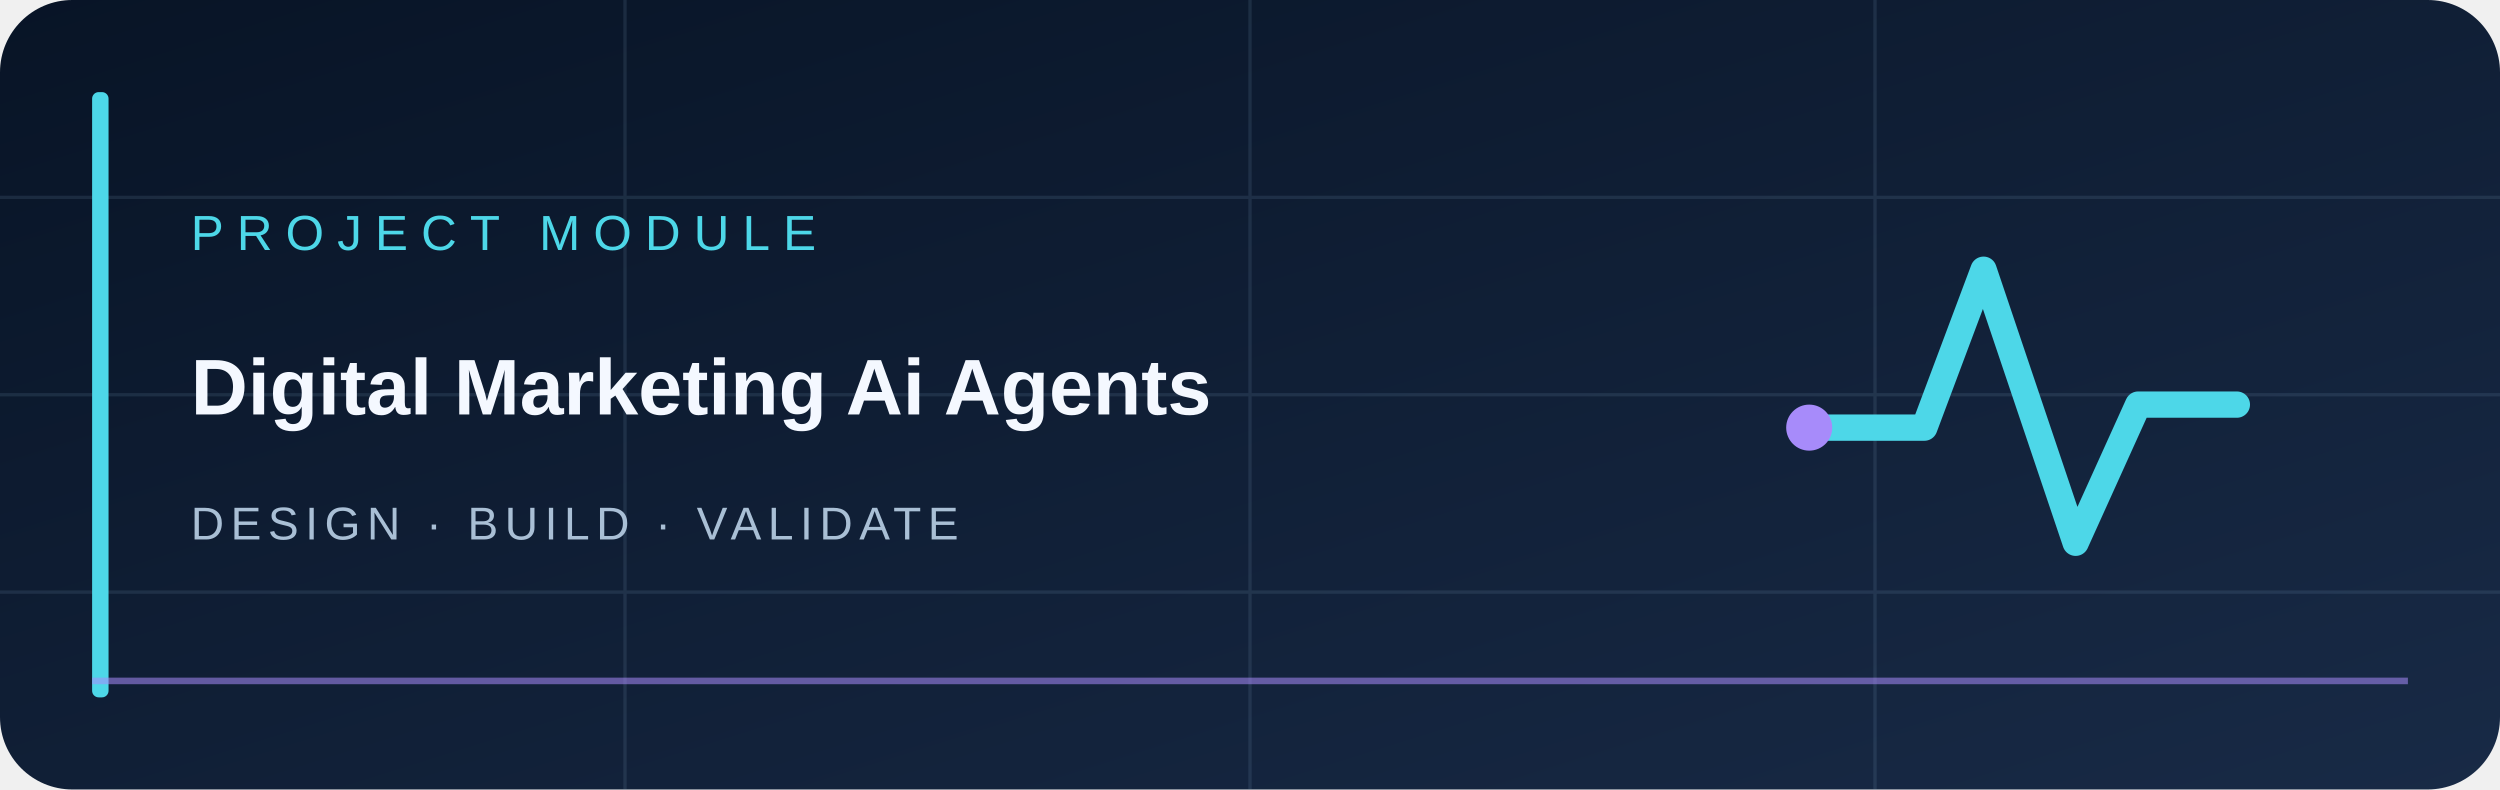
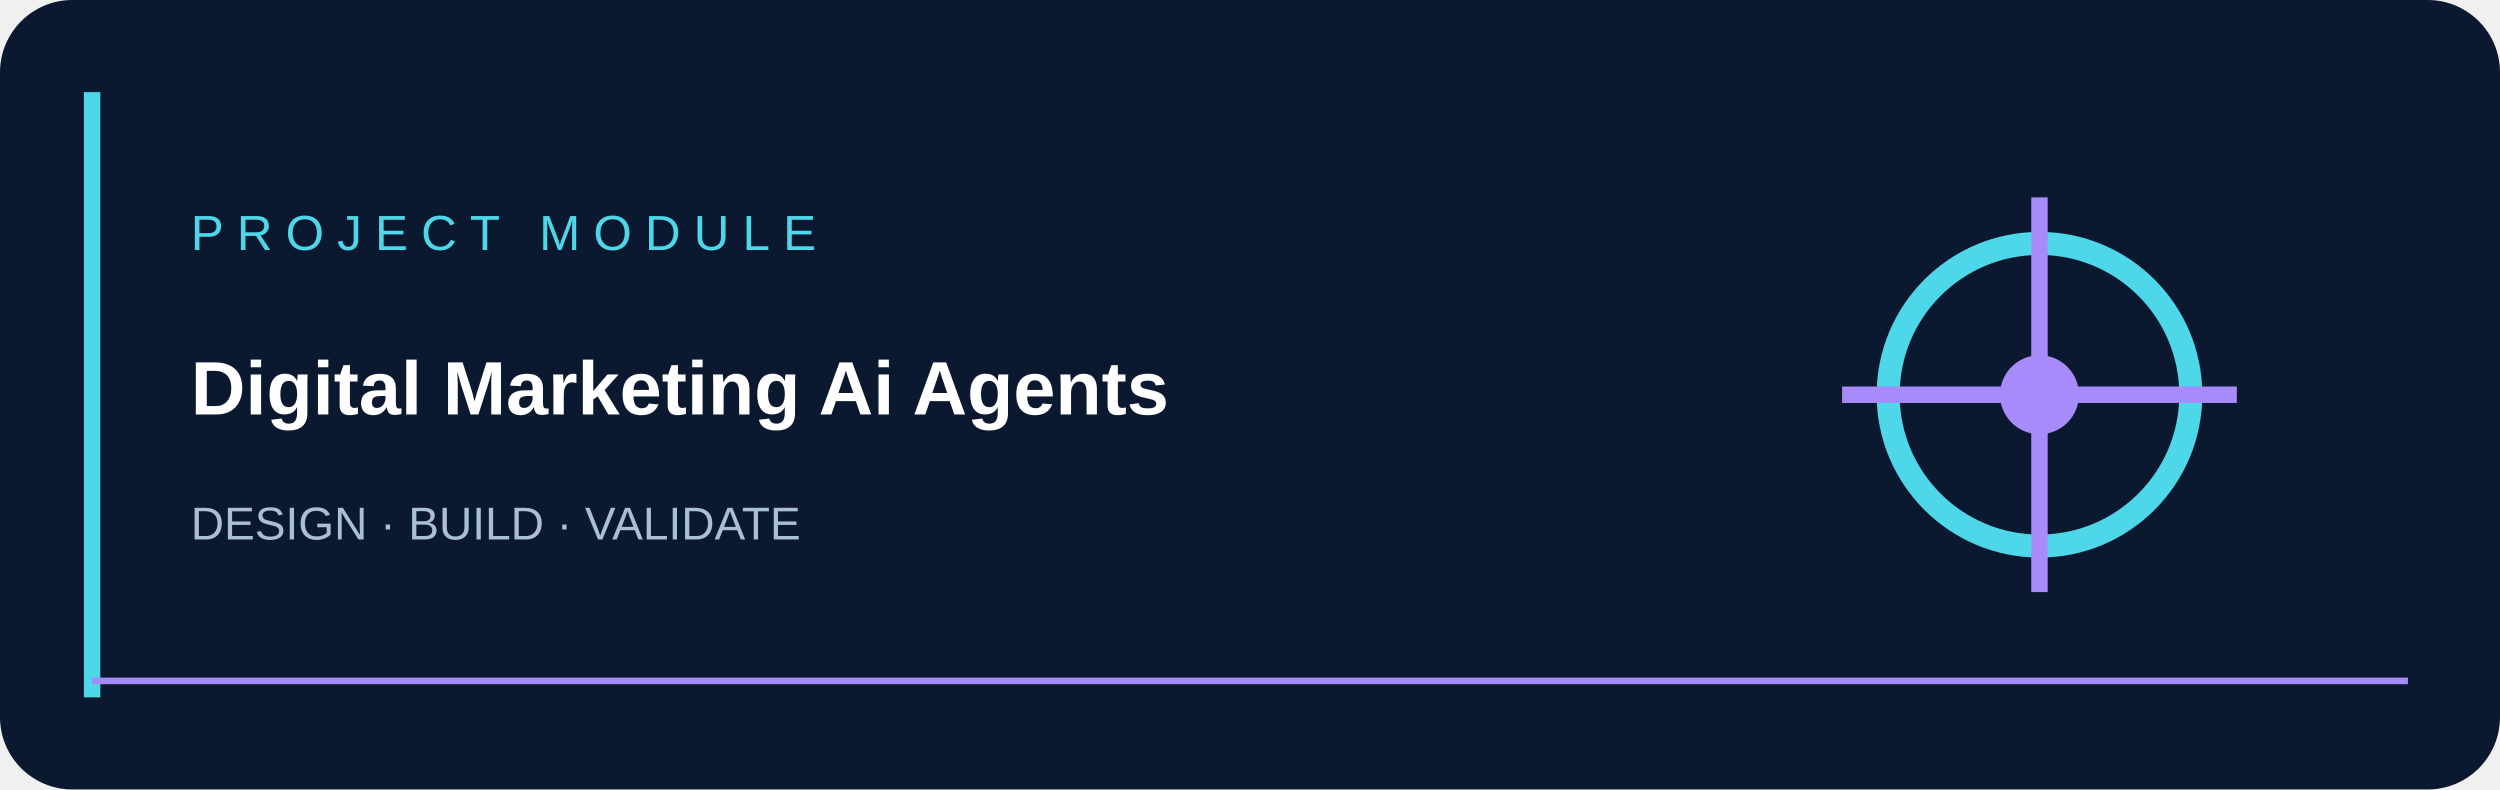
- <svg xmlns="http://www.w3.org/2000/svg" viewBox="0 0 760 240" role="img" aria-labelledby="t">
-   <defs>
-     <linearGradient id="bg" x2="1" y2="1">
-       <stop stop-color="#081426" />
-       <stop offset="1" stop-color="#182a46" />
-     </linearGradient>
-   </defs>
-   <rect width="760" height="240" rx="22" fill="url(#bg)" />
-   <g opacity=".13" stroke="#8cb4d3">
-     <path d="M0 60H760M0 120H760M0 180H760M190 0V240M380 0V240M570 0V240" />
+ <svg xmlns="http://www.w3.org/2000/svg" viewBox="0 0 760 240">
+   <rect width="760" height="240" rx="22" fill="#0b1930" />
+   <path d="M28 28v184" stroke="#4dd7e8" stroke-width="5" />
+   <text x="58" y="76" fill="#4dd7e8" font-family="Arial" font-size="15" letter-spacing="4">PROJECT MODULE</text>
+   <text x="58" y="126" fill="#fff" font-family="Arial" font-size="23" font-weight="700">Digital Marketing Ai Agents</text>
+   <text x="58" y="164" fill="#a9bfd5" font-family="Arial" font-size="14">DESIGN · BUILD · VALIDATE</text>
+   <g stroke="#4dd7e8" stroke-width="7" fill="none">
+     <circle cx="620" cy="120" r="46" />
+     <path d="M560 120h120M620 60v120" stroke="#a78bfa" stroke-width="5" />
  </g>
-   <rect x="28" y="28" width="5" height="184" rx="2" fill="#4dd7e8" />
-   <text x="58" y="76" fill="#4dd7e8" font-family="Arial,sans-serif" font-size="15" letter-spacing="4">PROJECT MODULE</text>
-   <text x="58" y="126" fill="#f4f8ff" font-family="Arial,sans-serif" font-size="24" font-weight="700">Digital Marketing Ai Agents</text>
-   <text x="58" y="164" fill="#a9bfd5" font-family="Arial,sans-serif" font-size="14" letter-spacing="2">DESIGN · BUILD · VALIDATE</text>
-   <g>
-     <path d="M550 130h35l18-48 28 83 19-42h30" fill="none" stroke="#4dd7e8" stroke-width="8" stroke-linecap="round" stroke-linejoin="round" />
-     <circle cx="550" cy="130" r="7" fill="#a78bfa" />
-   </g>
-   <path d="M28 207H732" stroke="#a78bfa" stroke-width="2" opacity=".55" />
+   <circle cx="620" cy="120" r="12" fill="#a78bfa" />
+   <path d="M28 207H732" stroke="#a78bfa" stroke-width="2" />
</svg>
